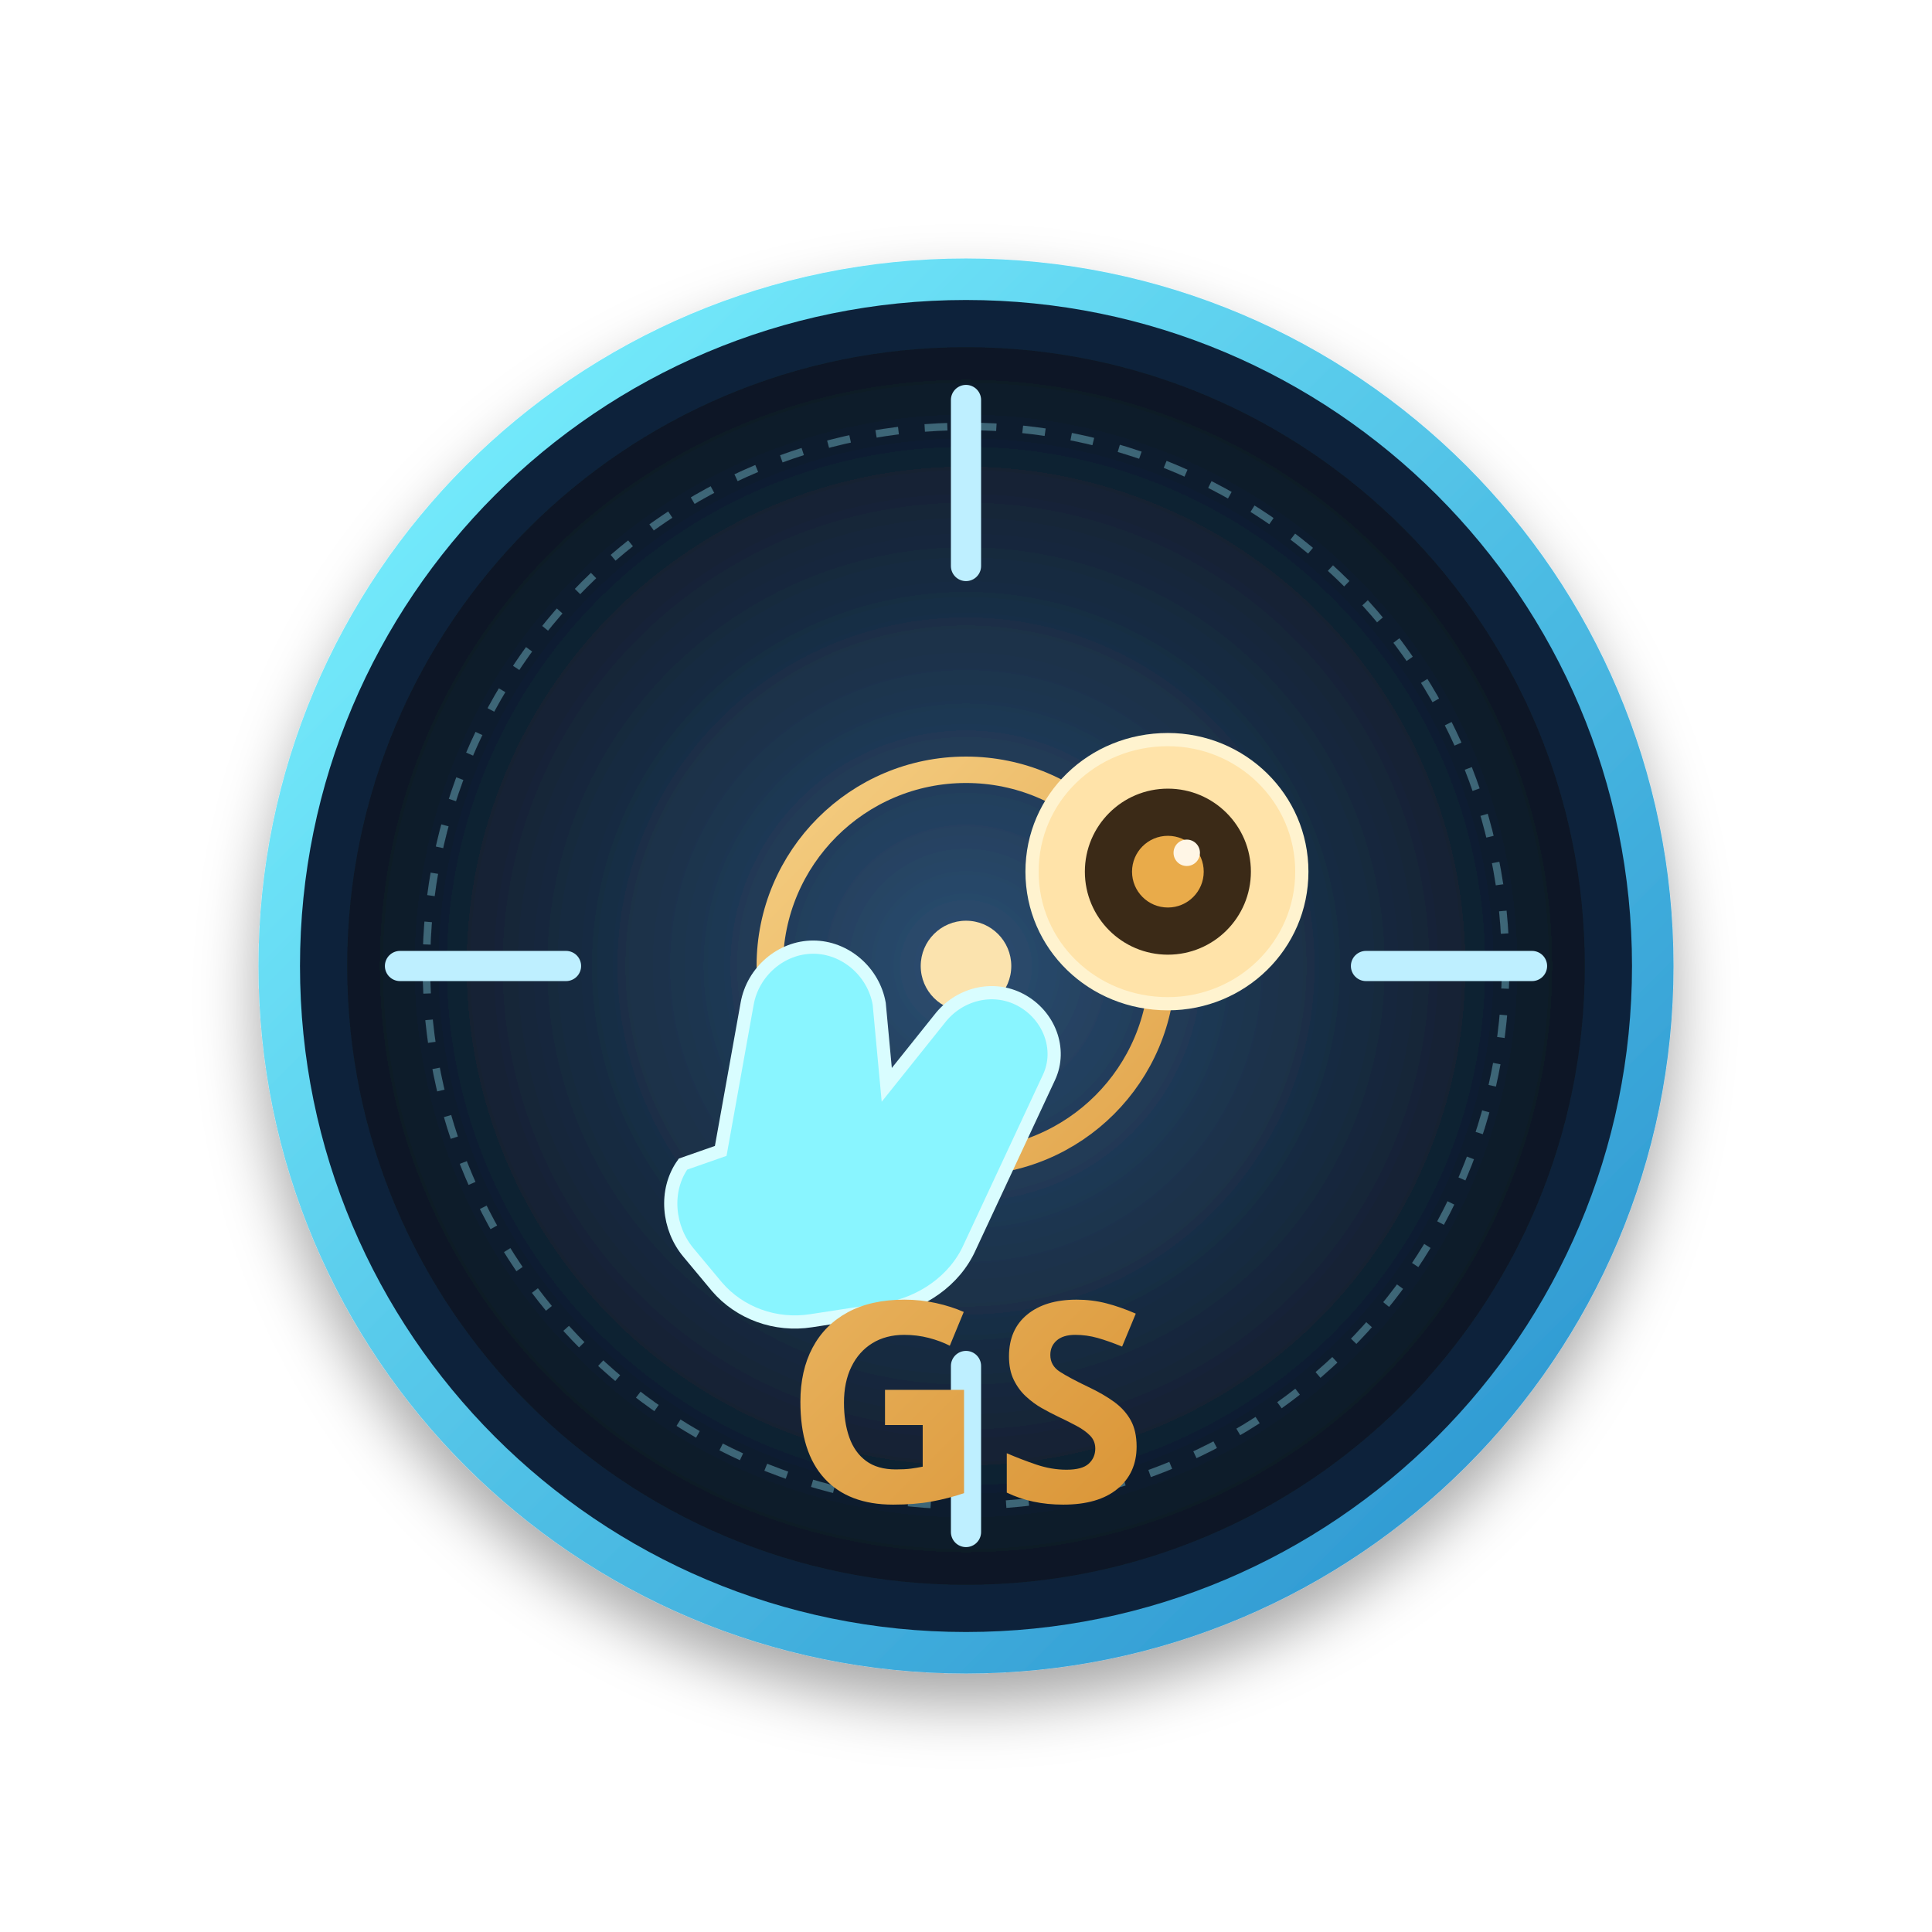
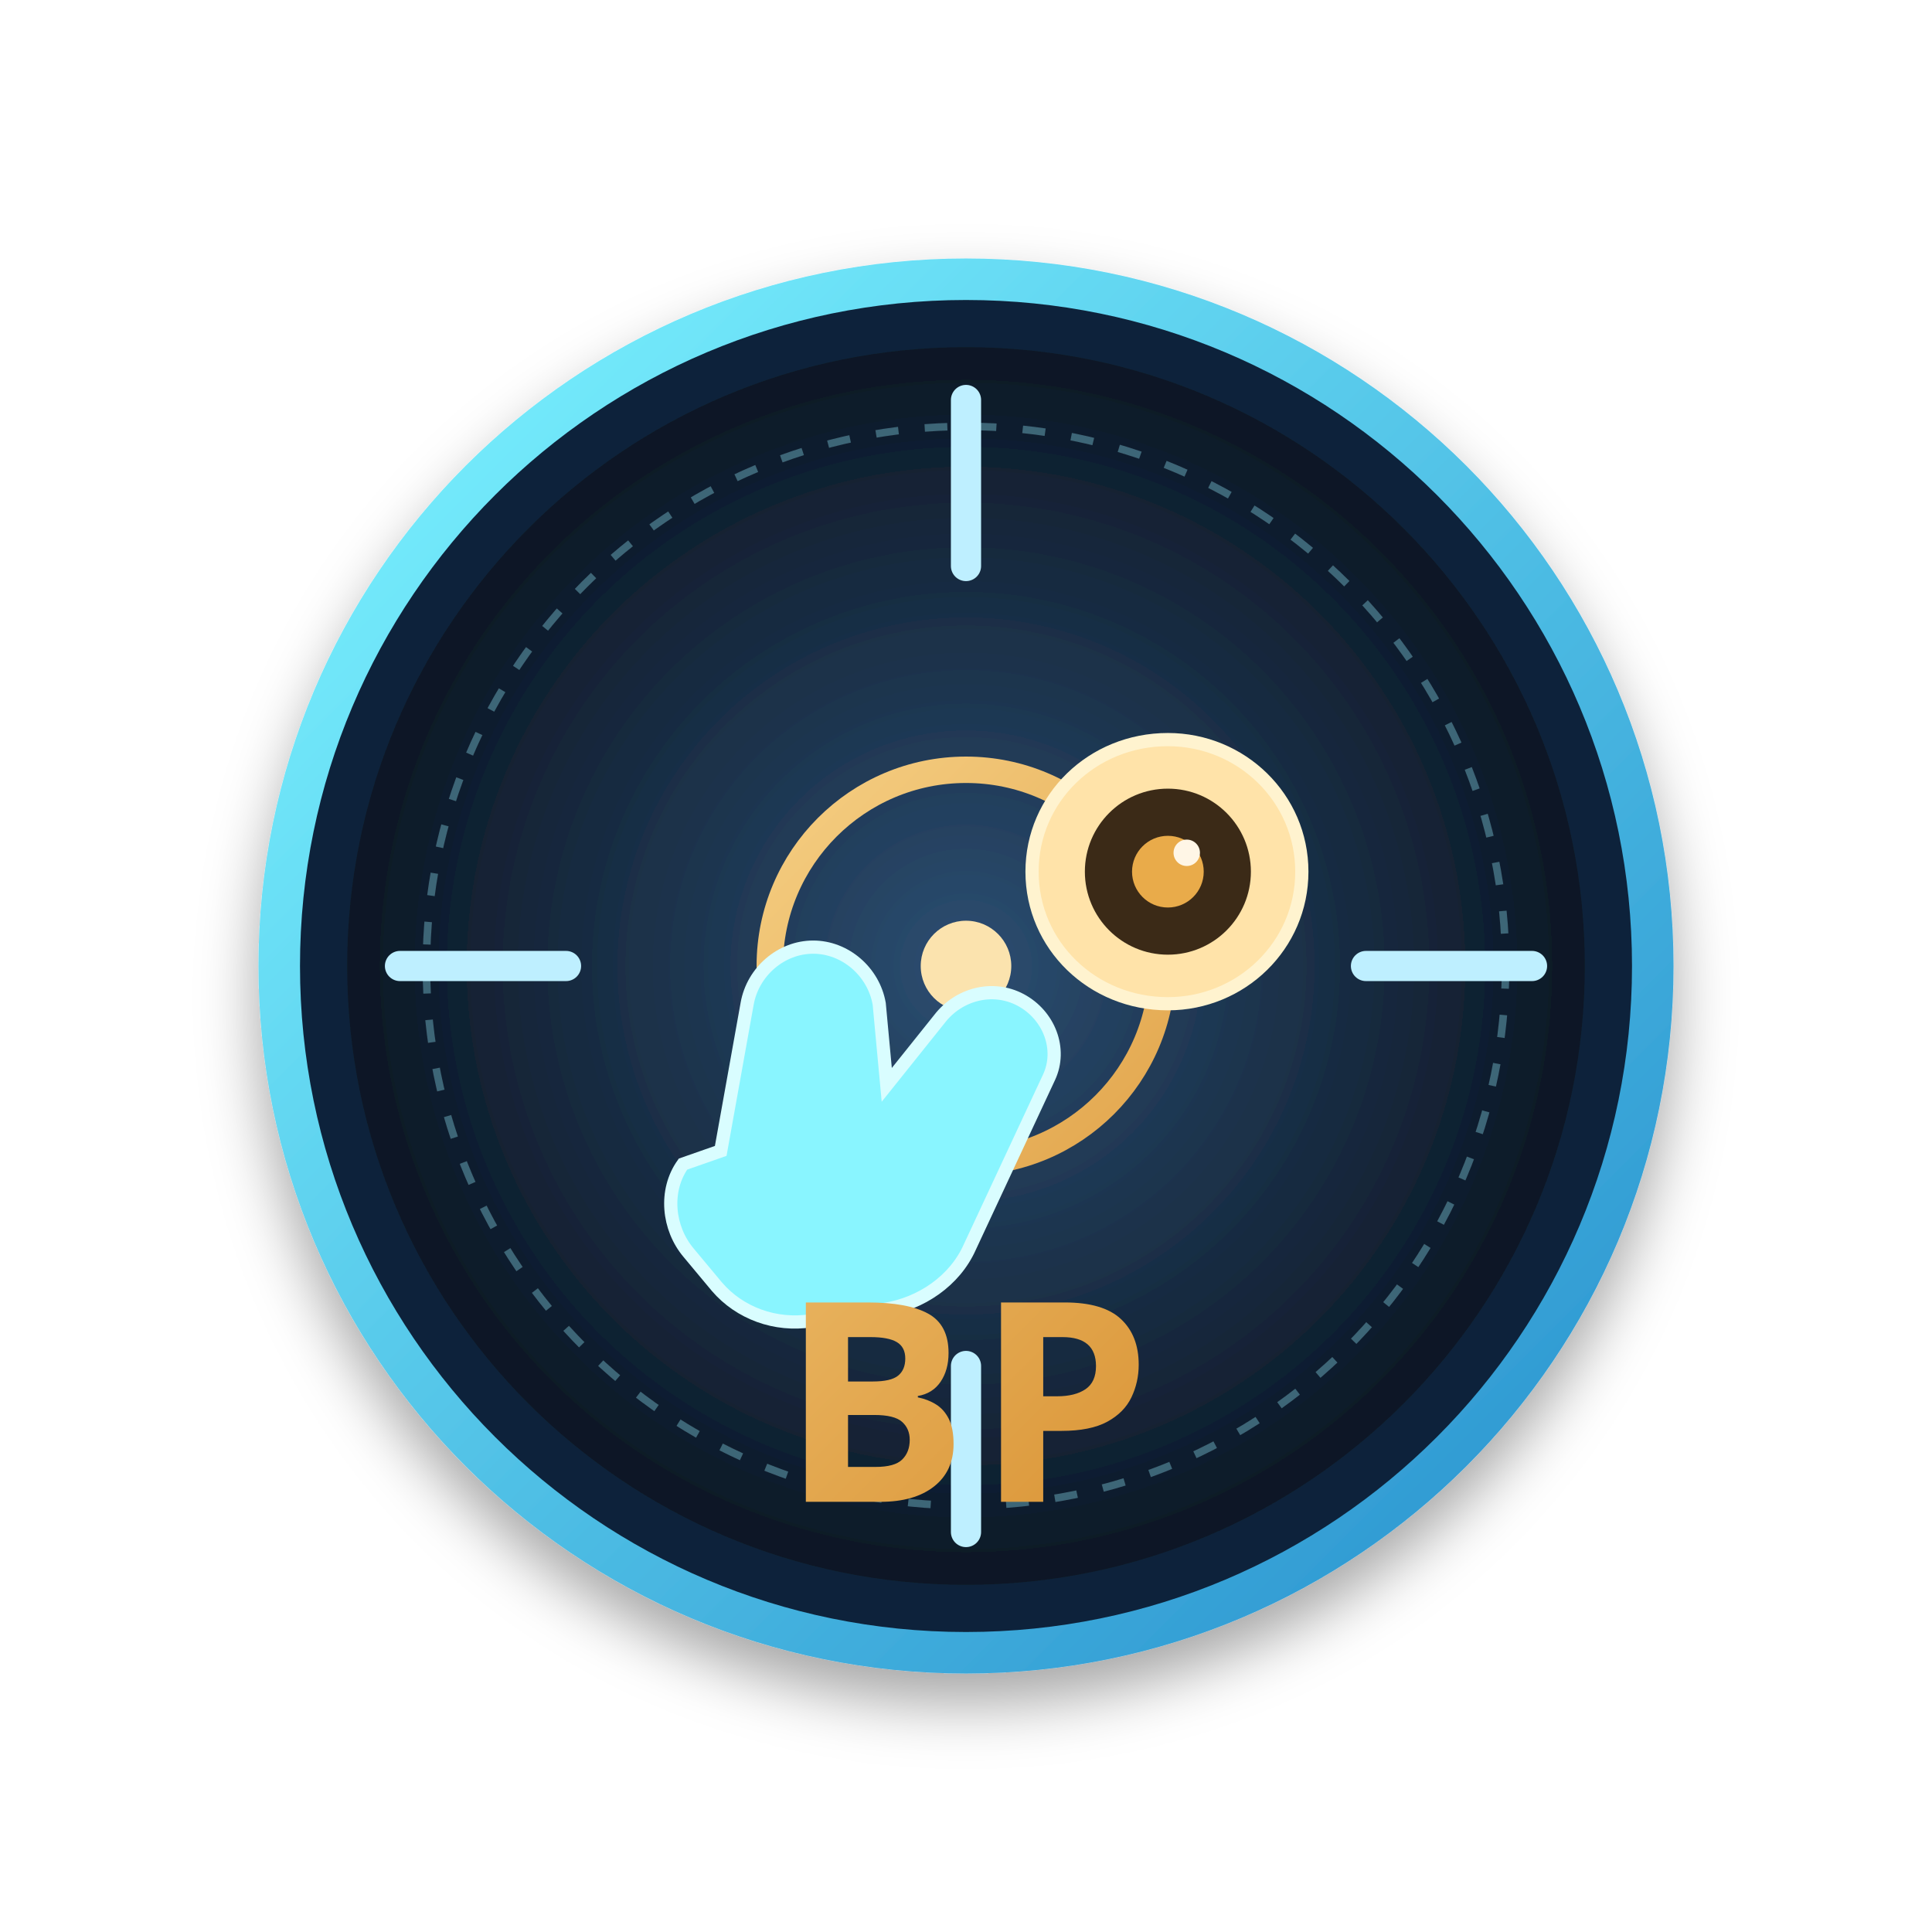
<svg xmlns="http://www.w3.org/2000/svg" width="1024" height="1024" viewBox="0 0 1024 1024" fill="none" role="img" aria-labelledby="title desc">
  <defs>
    <linearGradient id="ringGrad" x1="182" y1="182" x2="842" y2="842" gradientUnits="userSpaceOnUse">
      <stop offset="0" stop-color="#7AF2FF" />
      <stop offset="1" stop-color="#2A93CF" />
    </linearGradient>
    <linearGradient id="accentGrad" x1="300" y1="300" x2="760" y2="760" gradientUnits="userSpaceOnUse">
      <stop offset="0" stop-color="#FFE39E" />
      <stop offset="1" stop-color="#D58A28" />
    </linearGradient>
    <radialGradient id="coreGlow" cx="0" cy="0" r="1" gradientUnits="userSpaceOnUse" gradientTransform="translate(512 512) rotate(90) scale(320)">
      <stop stop-color="#2C4E72" />
      <stop offset="1" stop-color="#0C1826" />
    </radialGradient>
    <filter id="drop" x="-20%" y="-20%" width="140%" height="140%">
      <feDropShadow dx="0" dy="16" stdDeviation="16" flood-color="#000" flood-opacity="0.35" />
    </filter>
  </defs>
  <rect width="1024" height="1024" rx="220" fill="transparent" />
  <g filter="url(#drop)">
    <circle cx="512" cy="512" r="364" fill="#0F243A" />
    <circle cx="512" cy="512" r="328" fill="url(#coreGlow)" />
    <circle cx="512" cy="512" r="364" stroke="url(#ringGrad)" stroke-width="22" />
    <circle cx="512" cy="512" r="286" stroke="#96EBFF" stroke-opacity="0.35" stroke-width="4" stroke-dasharray="12 14" />
  </g>
  <g stroke="#BEEFFF" stroke-width="16" stroke-linecap="round">
    <path d="M512 212V300" />
    <path d="M812 512H724" />
    <path d="M512 812V724" />
    <path d="M212 512H300" />
  </g>
  <g>
    <circle cx="512" cy="512" r="104" fill="none" stroke="url(#accentGrad)" stroke-width="14" />
    <circle cx="512" cy="512" r="24" fill="#FBE3AE" />
  </g>
  <g>
    <path d="M382 610L396 532C399 515 414 502 431 502C448 502 463 515 466 532L470 575L498 540C508 527 526 522 541 530C556 538 563 556 556 571L514 661C506 679 488 691 469 694L430 700C411 703 392 696 380 682L365 664C354 651 352 631 362 617L382 610Z" fill="#89F5FF" stroke="#D9FDFF" stroke-width="7" />
  </g>
  <g>
    <path d="M547 462C547 423 579 392 619 392C658 392 690 423 690 462C690 501 658 532 619 532C579 532 547 501 547 462Z" fill="#FFE3A9" stroke="#FFF3CF" stroke-width="7" />
    <circle cx="619" cy="462" r="44" fill="#3B2A17" />
    <circle cx="619" cy="462" r="19" fill="#E9AB4A" />
    <circle cx="629" cy="452" r="7" fill="#FFF6E6" />
  </g>
  <g>
-     <text x="512" y="796" text-anchor="middle" fill="url(#accentGrad)" font-size="148" font-weight="900" font-family="Impact, 'Arial Black', sans-serif" letter-spacing="4">GS</text>
+     <text x="512" y="796" text-anchor="middle" fill="url(#accentGrad)" font-size="148" font-weight="900" font-family="Impact, 'Arial Black', sans-serif" letter-spacing="4">BP</text>
  </g>
</svg>
